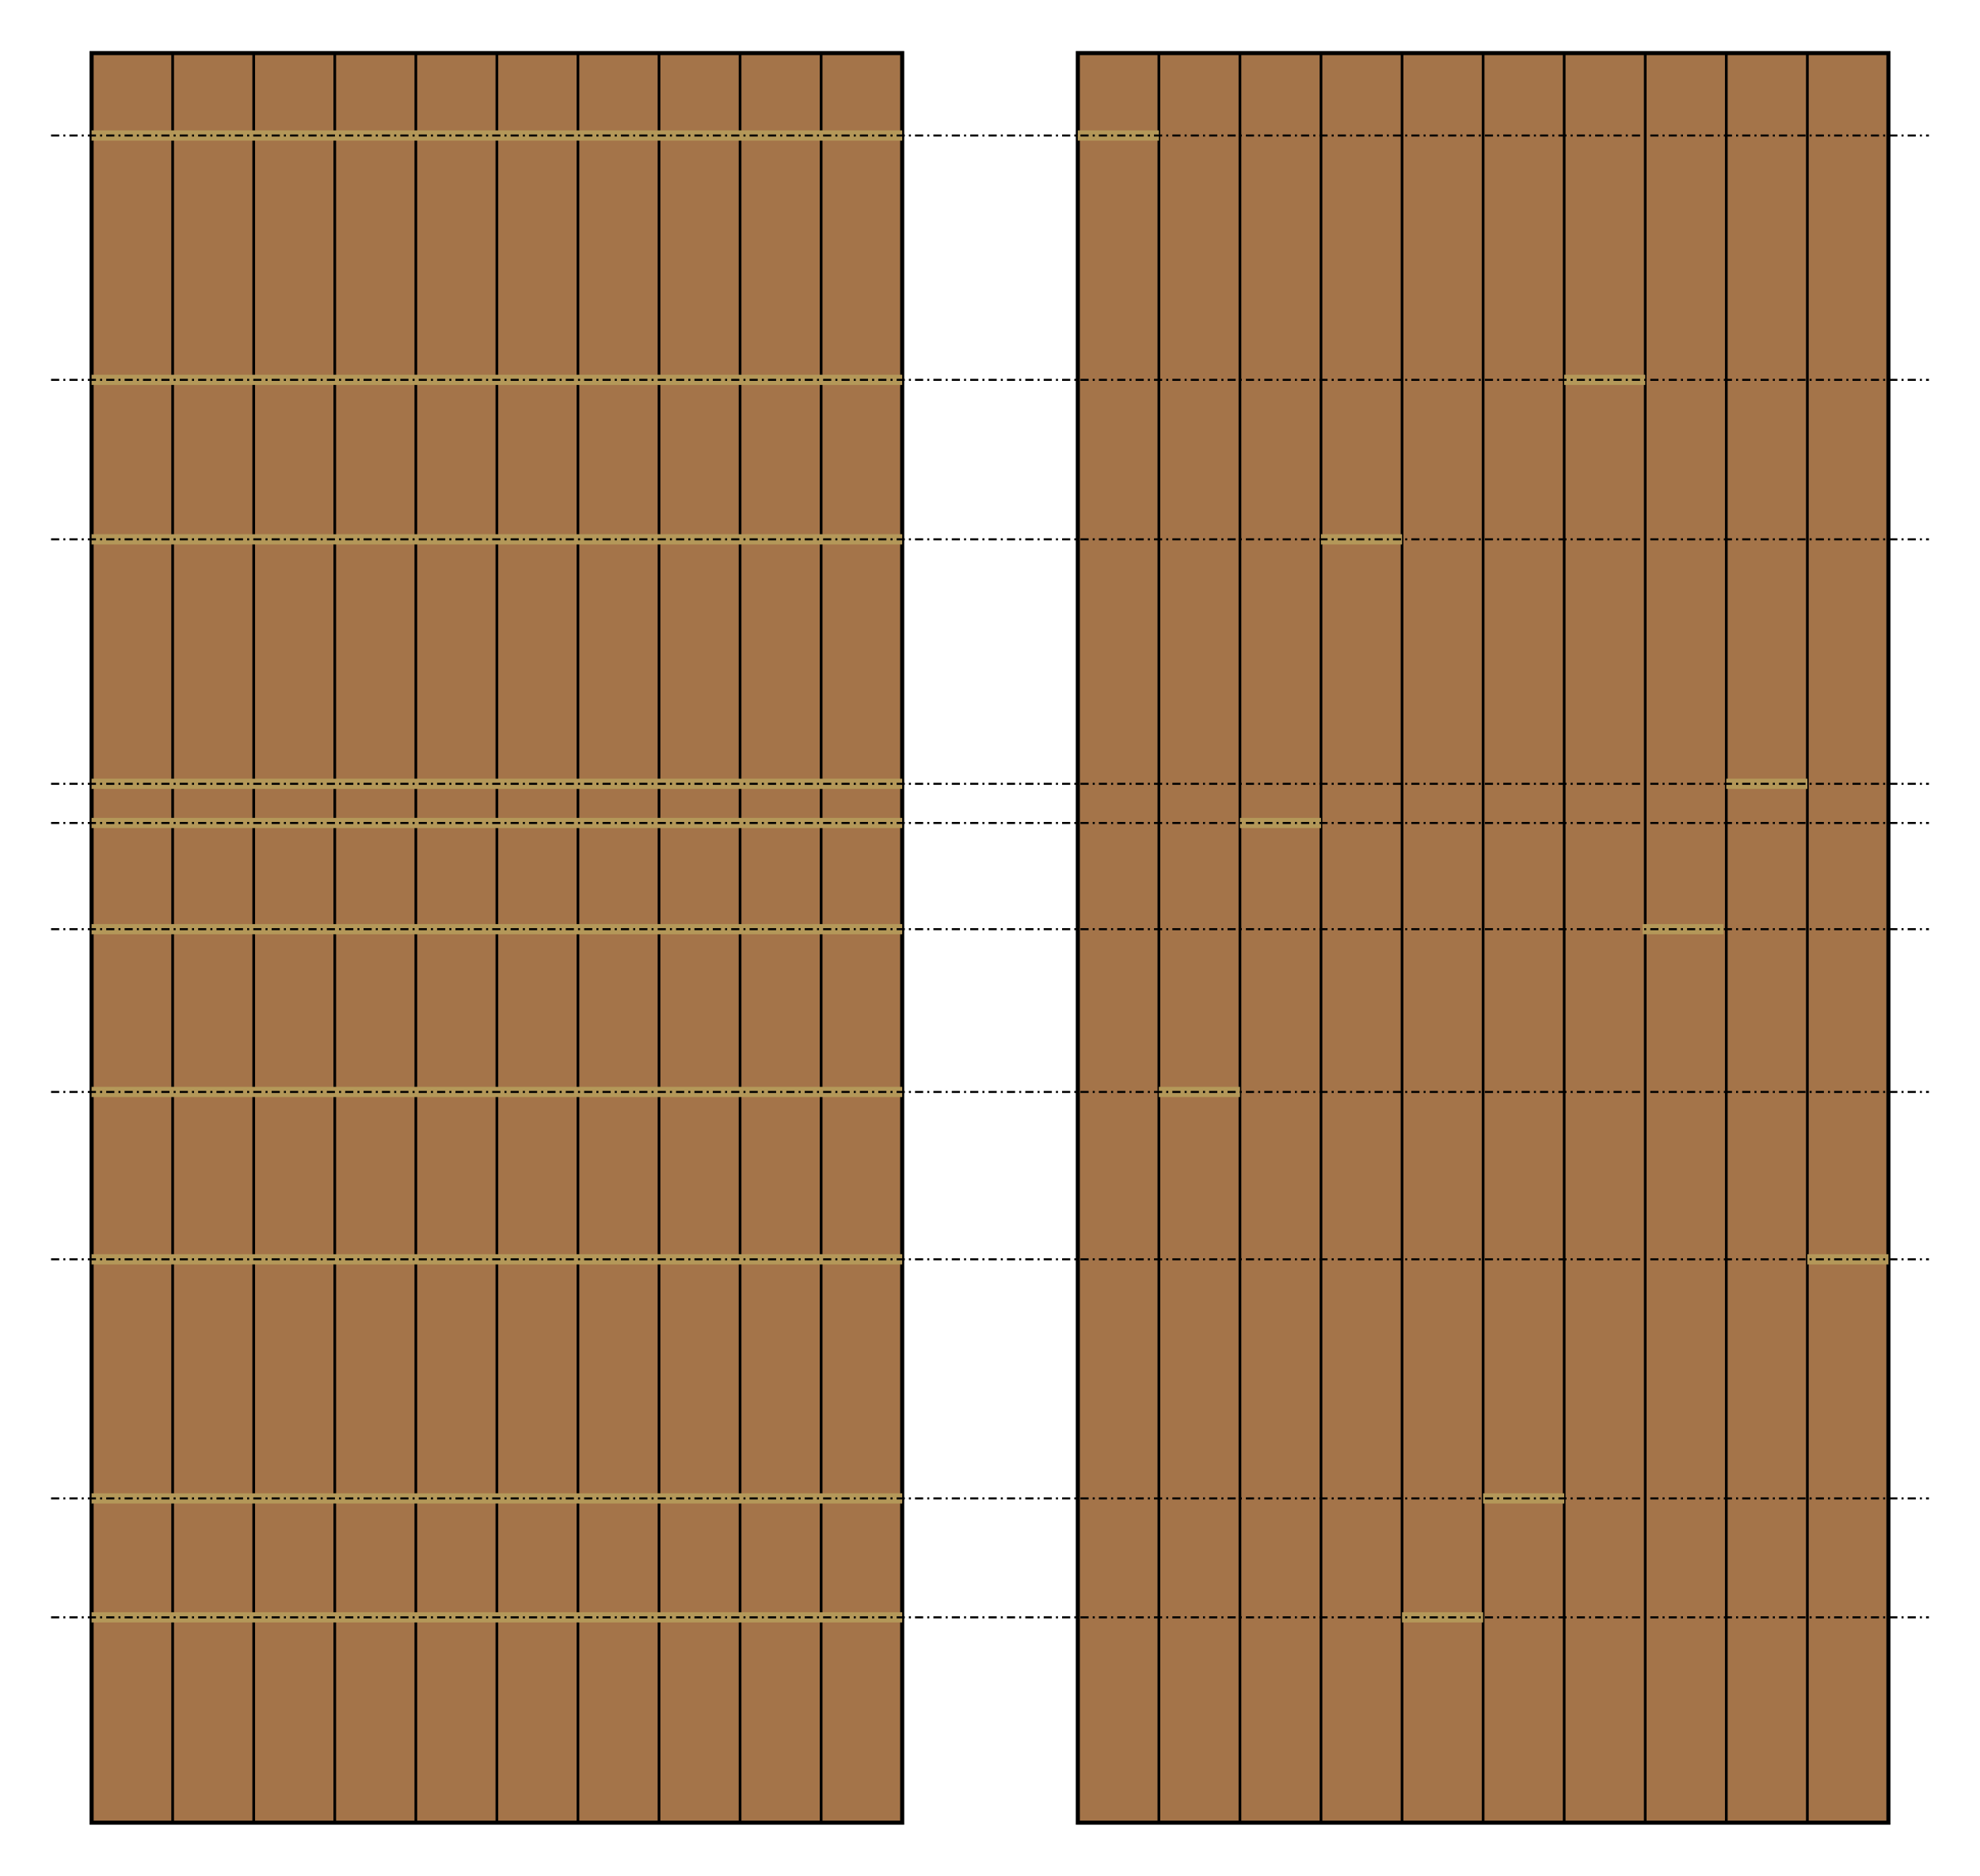
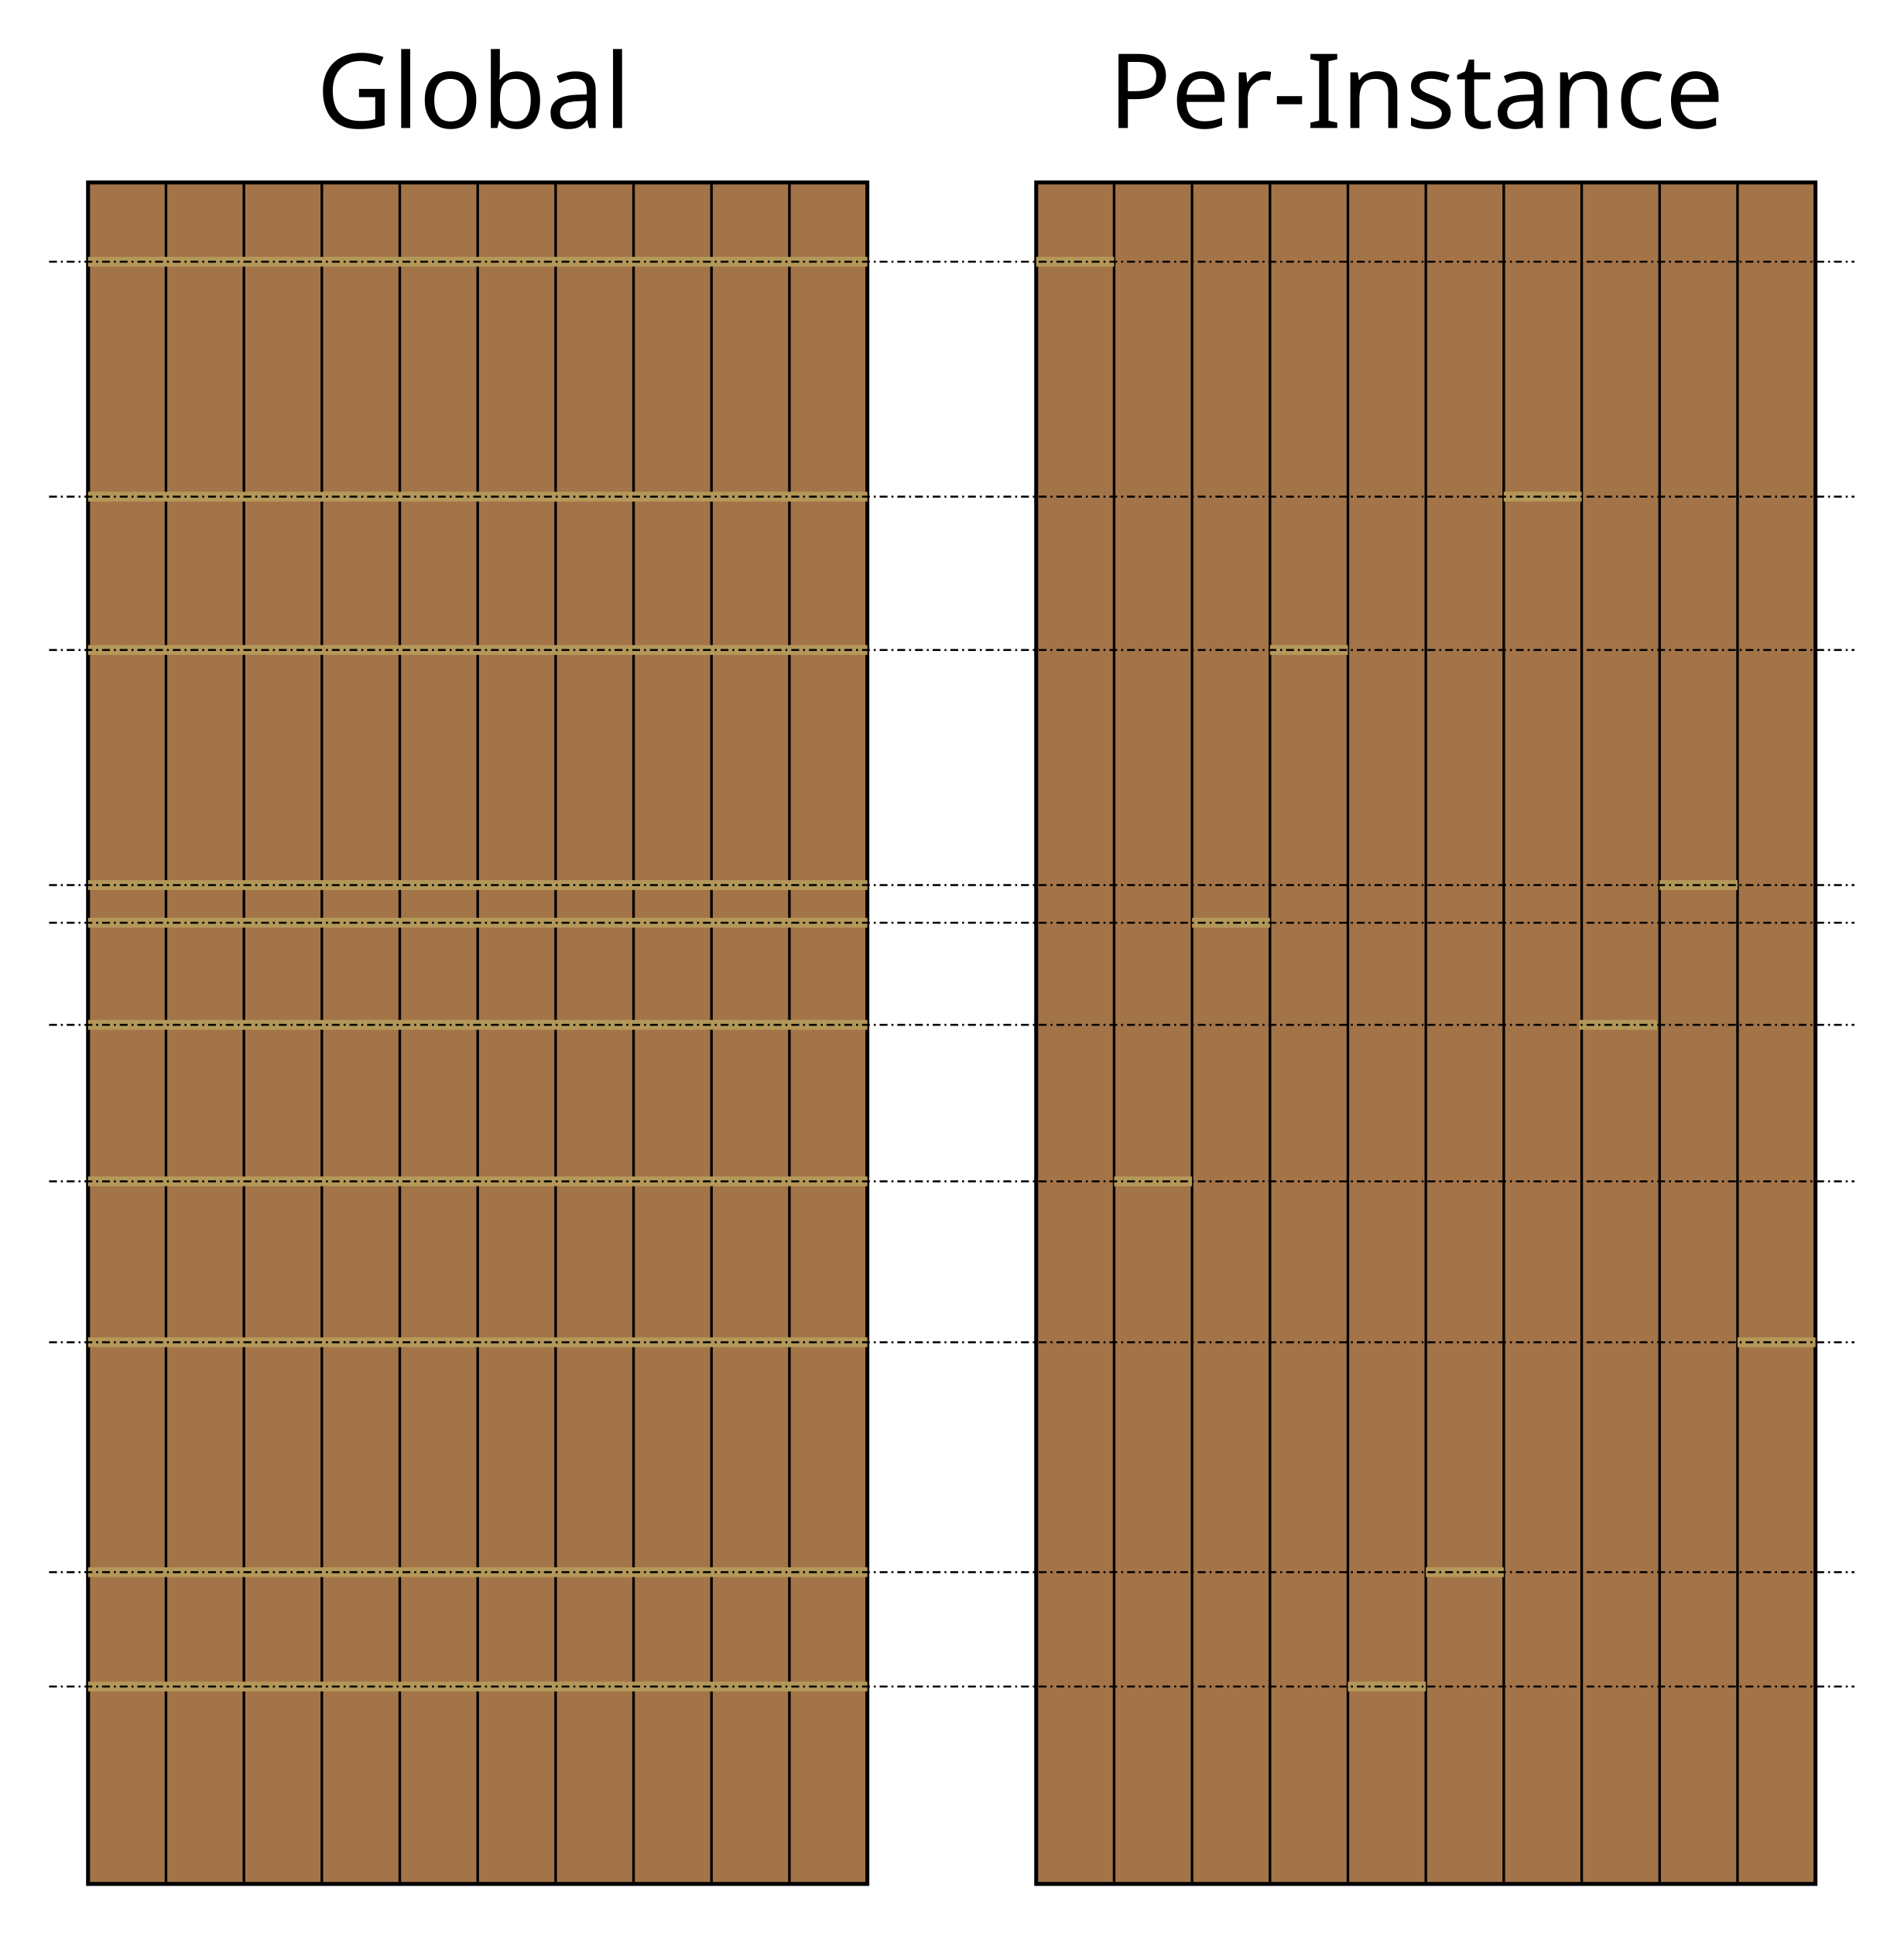
- <svg xmlns="http://www.w3.org/2000/svg" width="193.885mm" height="183.702mm" viewBox="0 0 193.885 183.702" version="1.1" id="svg8">
+ <svg xmlns="http://www.w3.org/2000/svg" width="193.885mm" height="197.088mm" viewBox="0 0 193.885 197.088" version="1.1" id="svg8">
  <defs id="defs2">
    <marker orient="auto" refY="0" refX="0" id="Arrow2Mstart" style="overflow:visible">
      <path id="path4960" style="fill:#5a5aff;fill-opacity:1;fill-rule:evenodd;stroke:#5a5aff;stroke-width:0.625;stroke-linejoin:round;stroke-opacity:1" d="M 8.719,4.034 -2.207,0.016 8.719,-4.002 c -1.745,2.372 -1.735,5.617 -6e-7,8.035 z" transform="scale(0.6)" />
    </marker>
    <marker orient="auto" refY="0" refX="0" id="marker32475" style="overflow:visible">
      <path id="path32473" style="fill:#5a5aff;fill-opacity:1;fill-rule:evenodd;stroke:#5a5aff;stroke-width:0.625;stroke-linejoin:round;stroke-opacity:1" d="M 8.719,4.034 -2.207,0.016 8.719,-4.002 c -1.745,2.372 -1.735,5.617 -6e-7,8.035 z" transform="matrix(1.1,0,0,1.1,1.1,0)" />
    </marker>
    <marker orient="auto" refY="0" refX="0" id="Arrow2Lstart" style="overflow:visible">
      <path id="path4954" style="fill:#5a5aff;fill-opacity:1;fill-rule:evenodd;stroke:#5a5aff;stroke-width:0.625;stroke-linejoin:round;stroke-opacity:1" d="M 8.719,4.034 -2.207,0.016 8.719,-4.002 c -1.745,2.372 -1.735,5.617 -6e-7,8.035 z" transform="matrix(1.1,0,0,1.1,1.1,0)" />
    </marker>
    <marker style="overflow:visible" id="marker32217" refX="0" refY="0" orient="auto">
      <path transform="scale(-0.6)" d="M 8.719,4.034 -2.207,0.016 8.719,-4.002 c -1.745,2.372 -1.735,5.617 -6e-7,8.035 z" style="fill:#5a5aff;fill-opacity:1;fill-rule:evenodd;stroke:#5a5aff;stroke-width:0.625;stroke-linejoin:round;stroke-opacity:1" id="path32215" />
    </marker>
    <marker orient="auto" refY="0" refX="0" id="Arrow2Mend" style="overflow:visible">
      <path id="path4963" style="fill:#5a5aff;fill-opacity:1;fill-rule:evenodd;stroke:#5a5aff;stroke-width:0.625;stroke-linejoin:round;stroke-opacity:1" d="M 8.719,4.034 -2.207,0.016 8.719,-4.002 c -1.745,2.372 -1.735,5.617 -6e-7,8.035 z" transform="scale(-0.6)" />
    </marker>
    <marker orient="auto" refY="0" refX="0" id="Arrow2Lend" style="overflow:visible">
      <path id="path4957" style="fill:#5a5a5a;fill-opacity:1;fill-rule:evenodd;stroke:#5a5a5a;stroke-width:0.625;stroke-linejoin:round;stroke-opacity:1" d="M 8.719,4.034 -2.207,0.016 8.719,-4.002 c -1.745,2.372 -1.735,5.617 -6e-7,8.035 z" transform="matrix(-1.1,0,0,-1.1,-1.1,0)" />
    </marker>
    <marker orient="auto" refY="0" refX="0" id="Arrow1Lend" style="overflow:visible">
      <path id="path4939" d="M 0,0 5,-5 -12.5,0 5,5 Z" style="fill:#5a5aff;fill-opacity:1;fill-rule:evenodd;stroke:#5a5aff;stroke-width:1pt;stroke-opacity:1" transform="matrix(-0.8,0,0,-0.8,-10,0)" />
    </marker>
    <marker orient="auto" refY="0" refX="0" id="Arrow1Lstart" style="overflow:visible">
      <path id="path5011" d="M 0,0 5,-5 -12.5,0 5,5 Z" style="fill:#5a5aff;fill-opacity:1;fill-rule:evenodd;stroke:#5a5aff;stroke-width:1pt;stroke-opacity:1" transform="matrix(0.8,0,0,0.8,10,0)" />
    </marker>
    <marker orient="auto" refY="0" refX="0" id="Arrow2Mend-7" style="overflow:visible">
      <path id="path4963-5" style="fill:#007b00;fill-opacity:1;fill-rule:evenodd;stroke:#007b00;stroke-width:0.625;stroke-linejoin:round;stroke-opacity:1" d="M 8.719,4.034 -2.207,0.016 8.719,-4.002 c -1.745,2.372 -1.735,5.617 -6e-7,8.035 z" transform="scale(-0.6)" />
    </marker>
    <marker orient="auto" refY="0" refX="0" id="Arrow2Mend-9" style="overflow:visible">
      <path id="path4963-8" style="fill:#5a5aff;fill-opacity:1;fill-rule:evenodd;stroke:#5a5aff;stroke-width:0.625;stroke-linejoin:round;stroke-opacity:1" d="M 8.719,4.034 -2.207,0.016 8.719,-4.002 c -1.745,2.372 -1.735,5.617 -6e-7,8.035 z" transform="scale(-0.6)" />
    </marker>
    <marker orient="auto" refY="0" refX="0" id="Arrow2Mend-9-2" style="overflow:visible">
      <path id="path4963-8-8" style="fill:#5a5aff;fill-opacity:1;fill-rule:evenodd;stroke:#5a5aff;stroke-width:0.625;stroke-linejoin:round;stroke-opacity:1" d="M 8.719,4.034 -2.207,0.016 8.719,-4.002 c -1.745,2.372 -1.735,5.617 -6e-7,8.035 z" transform="scale(-0.6)" />
    </marker>
    <marker orient="auto" refY="0" refX="0" id="Arrow2Mend-99" style="overflow:visible">
      <path id="path4963-6" style="fill:#007b00;fill-opacity:1;fill-rule:evenodd;stroke:#007b00;stroke-width:0.625;stroke-linejoin:round;stroke-opacity:1" d="M 8.719,4.034 -2.207,0.016 8.719,-4.002 c -1.745,2.372 -1.735,5.617 -6e-7,8.035 z" transform="scale(-0.6)" />
    </marker>
    <marker orient="auto" refY="0" refX="0" id="Arrow2Mend-7-2" style="overflow:visible">
      <path id="path4963-5-7" style="fill:#007b00;fill-opacity:1;fill-rule:evenodd;stroke:#007b00;stroke-width:0.625;stroke-linejoin:round;stroke-opacity:1" d="M 8.719,4.034 -2.207,0.016 8.719,-4.002 c -1.745,2.372 -1.735,5.617 -6e-7,8.035 z" transform="scale(-0.6)" />
    </marker>
    <marker orient="auto" refY="0" refX="0" id="Arrow2Mend-99-1" style="overflow:visible">
      <path id="path4963-6-3" style="fill:#000000;fill-opacity:1;fill-rule:evenodd;stroke:#000000;stroke-width:0.625;stroke-linejoin:round;stroke-opacity:1" d="M 8.719,4.034 -2.207,0.016 8.719,-4.002 c -1.745,2.372 -1.735,5.617 -6e-7,8.035 z" transform="scale(-0.6)" />
    </marker>
    <marker orient="auto" refY="0" refX="0" id="Arrow2Mend-99-1-1" style="overflow:visible">
      <path id="path4963-6-3-5" style="fill:#000000;fill-opacity:1;fill-rule:evenodd;stroke:#000000;stroke-width:0.625;stroke-linejoin:round;stroke-opacity:1" d="M 8.719,4.034 -2.207,0.016 8.719,-4.002 c -1.745,2.372 -1.735,5.617 -6e-7,8.035 z" transform="scale(-0.6)" />
    </marker>
    <marker orient="auto" refY="0" refX="0" id="Arrow2Mend-99-1-1-9" style="overflow:visible">
      <path id="path4963-6-3-5-1" style="fill:#000000;fill-opacity:1;fill-rule:evenodd;stroke:#000000;stroke-width:0.625;stroke-linejoin:round;stroke-opacity:1" d="M 8.719,4.034 -2.207,0.016 8.719,-4.002 c -1.745,2.372 -1.735,5.617 -6e-7,8.035 z" transform="scale(-0.6)" />
    </marker>
    <marker orient="auto" refY="0" refX="0" id="Arrow2Lend-7" style="overflow:visible">
      <path id="path4957-5" style="fill:#5a5a5a;fill-opacity:1;fill-rule:evenodd;stroke:#5a5a5a;stroke-width:0.625;stroke-linejoin:round;stroke-opacity:1" d="M 8.719,4.034 -2.207,0.016 8.719,-4.002 c -1.745,2.372 -1.735,5.617 -6e-7,8.035 z" transform="matrix(-1.1,0,0,-1.1,-1.1,0)" />
    </marker>
    <marker orient="auto" refY="0" refX="0" id="Arrow2Mend-99-1-4-4" style="overflow:visible">
      <path id="path4963-6-3-8-2" style="fill:#007b00;fill-opacity:1;fill-rule:evenodd;stroke:#007b00;stroke-width:0.625;stroke-linejoin:round;stroke-opacity:1" d="M 8.719,4.034 -2.207,0.016 8.719,-4.002 c -1.745,2.372 -1.735,5.617 -6e-7,8.035 z" transform="scale(-0.6)" />
    </marker>
    <marker orient="auto" refY="0" refX="0" id="Arrow2Mend-99-1-4-0" style="overflow:visible">
      <path id="path4963-6-3-8-5" style="fill:#5a5aff;fill-opacity:1;fill-rule:evenodd;stroke:#5a5aff;stroke-width:0.625;stroke-linejoin:round;stroke-opacity:1" d="M 8.719,4.034 -2.207,0.016 8.719,-4.002 c -1.745,2.372 -1.735,5.617 -6e-7,8.035 z" transform="scale(-0.6)" />
    </marker>
    <marker orient="auto" refY="0" refX="0" id="Arrow2Mend-99-1-3" style="overflow:visible">
      <path id="path4963-6-3-6" style="fill:#000000;fill-opacity:1;fill-rule:evenodd;stroke:#000000;stroke-width:0.625;stroke-linejoin:round;stroke-opacity:1" d="M 8.719,4.034 -2.207,0.016 8.719,-4.002 c -1.745,2.372 -1.735,5.617 -6e-7,8.035 z" transform="scale(-0.6)" />
    </marker>
    <marker orient="auto" refY="0" refX="0" id="Arrow2Mend-99-1-9" style="overflow:visible">
      <path id="path4963-6-3-3" style="fill:#000000;fill-opacity:1;fill-rule:evenodd;stroke:#000000;stroke-width:0.625;stroke-linejoin:round;stroke-opacity:1" d="M 8.719,4.034 -2.207,0.016 8.719,-4.002 c -1.745,2.372 -1.735,5.617 -6e-7,8.035 z" transform="scale(-0.6)" />
    </marker>
    <marker orient="auto" refY="0" refX="0" id="Arrow2Mend-99-1-3-1" style="overflow:visible">
      <path id="path4963-6-3-6-6" style="fill:#000000;fill-opacity:1;fill-rule:evenodd;stroke:#000000;stroke-width:0.625;stroke-linejoin:round;stroke-opacity:1" d="M 8.719,4.034 -2.207,0.016 8.719,-4.002 c -1.745,2.372 -1.735,5.617 -6e-7,8.035 z" transform="scale(-0.6)" />
    </marker>
    <marker orient="auto" refY="0" refX="0" id="Arrow2Mend-99-1-3-1-9" style="overflow:visible">
      <path id="path4963-6-3-6-6-9" style="fill:#000000;fill-opacity:1;fill-rule:evenodd;stroke:#000000;stroke-width:0.625;stroke-linejoin:round;stroke-opacity:1" d="M 8.719,4.034 -2.207,0.016 8.719,-4.002 c -1.745,2.372 -1.735,5.617 -6e-7,8.035 z" transform="scale(-0.6)" />
    </marker>
    <marker orient="auto" refY="0" refX="0" id="Arrow2Mend-99-1-3-1-9-1" style="overflow:visible">
      <path id="path4963-6-3-6-6-9-5" style="fill:#000000;fill-opacity:1;fill-rule:evenodd;stroke:#000000;stroke-width:0.625;stroke-linejoin:round;stroke-opacity:1" d="M 8.719,4.034 -2.207,0.016 8.719,-4.002 c -1.745,2.372 -1.735,5.617 -6e-7,8.035 z" transform="scale(-0.6)" />
    </marker>
    <marker orient="auto" refY="0" refX="0" id="Arrow2Mend-99-1-39" style="overflow:visible">
      <path id="path4963-6-3-7" style="fill:#000000;fill-opacity:1;fill-rule:evenodd;stroke:#000000;stroke-width:0.625;stroke-linejoin:round;stroke-opacity:1" d="M 8.719,4.034 -2.207,0.016 8.719,-4.002 c -1.745,2.372 -1.735,5.617 -6e-7,8.035 z" transform="scale(-0.6)" />
    </marker>
    <marker orient="auto" refY="0" refX="0" id="Arrow2Mend-99-1-36" style="overflow:visible">
      <path id="path4963-6-3-75" style="fill:#000000;fill-opacity:1;fill-rule:evenodd;stroke:#000000;stroke-width:0.625;stroke-linejoin:round;stroke-opacity:1" d="M 8.719,4.034 -2.207,0.016 8.719,-4.002 c -1.745,2.372 -1.735,5.617 -6e-7,8.035 z" transform="scale(-0.6)" />
    </marker>
    <marker orient="auto" refY="0" refX="0" id="Arrow2Mend-99-1-3-1-5" style="overflow:visible">
      <path id="path4963-6-3-6-6-6" style="fill:#000000;fill-opacity:1;fill-rule:evenodd;stroke:#000000;stroke-width:0.625;stroke-linejoin:round;stroke-opacity:1" d="M 8.719,4.034 -2.207,0.016 8.719,-4.002 c -1.745,2.372 -1.735,5.617 -6e-7,8.035 z" transform="scale(-0.6)" />
    </marker>
    <marker orient="auto" refY="0" refX="0" id="Arrow2Mend-99-1-3-1-5-9" style="overflow:visible">
      <path id="path4963-6-3-6-6-6-1" style="fill:#000000;fill-opacity:1;fill-rule:evenodd;stroke:#000000;stroke-width:0.625;stroke-linejoin:round;stroke-opacity:1" d="M 8.719,4.034 -2.207,0.016 8.719,-4.002 c -1.745,2.372 -1.735,5.617 -6e-7,8.035 z" transform="scale(-0.6)" />
    </marker>
    <marker orient="auto" refY="0" refX="0" id="Arrow2Mend-99-1-3-1-9-7" style="overflow:visible">
      <path id="path4963-6-3-6-6-9-0" style="fill:#000000;fill-opacity:1;fill-rule:evenodd;stroke:#000000;stroke-width:0.625;stroke-linejoin:round;stroke-opacity:1" d="M 8.719,4.034 -2.207,0.016 8.719,-4.002 c -1.745,2.372 -1.735,5.617 -6e-7,8.035 z" transform="scale(-0.6)" />
    </marker>
    <marker orient="auto" refY="0" refX="0" id="Arrow2Mend-99-1-3-1-9-7-1" style="overflow:visible">
      <path id="path4963-6-3-6-6-9-0-9" style="fill:#000000;fill-opacity:1;fill-rule:evenodd;stroke:#000000;stroke-width:0.625;stroke-linejoin:round;stroke-opacity:1" d="M 8.719,4.034 -2.207,0.016 8.719,-4.002 c -1.745,2.372 -1.735,5.617 -6e-7,8.035 z" transform="scale(-0.6)" />
    </marker>
    <marker orient="auto" refY="0" refX="0" id="Arrow2Mend-99-1-3-1-9-7-1-7" style="overflow:visible">
      <path id="path4963-6-3-6-6-9-0-9-8" style="fill:#000000;fill-opacity:1;fill-rule:evenodd;stroke:#000000;stroke-width:0.625;stroke-linejoin:round;stroke-opacity:1" d="M 8.719,4.034 -2.207,0.016 8.719,-4.002 c -1.745,2.372 -1.735,5.617 -6e-7,8.035 z" transform="scale(-0.6)" />
    </marker>
    <marker orient="auto" refY="0" refX="0" id="Arrow2Mend-99-1-5" style="overflow:visible">
      <path id="path4963-6-3-54" style="fill:#000000;fill-opacity:1;fill-rule:evenodd;stroke:#000000;stroke-width:0.625;stroke-linejoin:round;stroke-opacity:1" d="M 8.719,4.034 -2.207,0.016 8.719,-4.002 c -1.745,2.372 -1.735,5.617 -6e-7,8.035 z" transform="scale(-0.6)" />
    </marker>
    <marker orient="auto" refY="0" refX="0" id="Arrow2Mend-99-1-5-6" style="overflow:visible">
      <path id="path4963-6-3-54-5" style="fill:#000000;fill-opacity:1;fill-rule:evenodd;stroke:#000000;stroke-width:0.625;stroke-linejoin:round;stroke-opacity:1" d="M 8.719,4.034 -2.207,0.016 8.719,-4.002 c -1.745,2.372 -1.735,5.617 -6e-7,8.035 z" transform="scale(-0.6)" />
    </marker>
    <marker orient="auto" refY="0" refX="0" id="Arrow2Mend-99-1-3-1-9-7-1-1" style="overflow:visible">
      <path id="path4963-6-3-6-6-9-0-9-5" style="fill:#000000;fill-opacity:1;fill-rule:evenodd;stroke:#000000;stroke-width:0.625;stroke-linejoin:round;stroke-opacity:1" d="M 8.719,4.034 -2.207,0.016 8.719,-4.002 c -1.745,2.372 -1.735,5.617 -6e-7,8.035 z" transform="scale(-0.6)" />
    </marker>
    <marker orient="auto" refY="0" refX="0" id="Arrow2Mend-99-1-5-3" style="overflow:visible">
      <path id="path4963-6-3-54-6" style="fill:#000000;fill-opacity:1;fill-rule:evenodd;stroke:#000000;stroke-width:0.625;stroke-linejoin:round;stroke-opacity:1" d="M 8.719,4.034 -2.207,0.016 8.719,-4.002 c -1.745,2.372 -1.735,5.617 -6e-7,8.035 z" transform="scale(-0.6)" />
    </marker>
    <marker orient="auto" refY="0" refX="0" id="Arrow2Mend-99-1-5-6-7" style="overflow:visible">
      <path id="path4963-6-3-54-5-5" style="fill:#000000;fill-opacity:1;fill-rule:evenodd;stroke:#000000;stroke-width:0.625;stroke-linejoin:round;stroke-opacity:1" d="M 8.719,4.034 -2.207,0.016 8.719,-4.002 c -1.745,2.372 -1.735,5.617 -6e-7,8.035 z" transform="scale(-0.6)" />
    </marker>
    <marker orient="auto" refY="0" refX="0" id="Arrow2Mend-99-1-5-6-6" style="overflow:visible">
      <path id="path4963-6-3-54-5-2" style="fill:#000000;fill-opacity:1;fill-rule:evenodd;stroke:#000000;stroke-width:0.625;stroke-linejoin:round;stroke-opacity:1" d="M 8.719,4.034 -2.207,0.016 8.719,-4.002 c -1.745,2.372 -1.735,5.617 -6e-7,8.035 z" transform="scale(-0.6)" />
    </marker>
    <marker orient="auto" refY="0" refX="0" id="Arrow2Mend-99-1-5-9" style="overflow:visible">
      <path id="path4963-6-3-54-1" style="fill:#000000;fill-opacity:1;fill-rule:evenodd;stroke:#000000;stroke-width:0.625;stroke-linejoin:round;stroke-opacity:1" d="M 8.719,4.034 -2.207,0.016 8.719,-4.002 c -1.745,2.372 -1.735,5.617 -6e-7,8.035 z" transform="scale(-0.6)" />
    </marker>
    <marker orient="auto" refY="0" refX="0" id="Arrow2Mend-99-1-5-9-6" style="overflow:visible">
      <path id="path4963-6-3-54-1-2" style="fill:#000000;fill-opacity:1;fill-rule:evenodd;stroke:#000000;stroke-width:0.625;stroke-linejoin:round;stroke-opacity:1" d="M 8.719,4.034 -2.207,0.016 8.719,-4.002 c -1.745,2.372 -1.735,5.617 -6e-7,8.035 z" transform="scale(-0.6)" />
    </marker>
    <marker orient="auto" refY="0" refX="0" id="Arrow2Mend-99-1-5-6-6-9" style="overflow:visible">
      <path id="path4963-6-3-54-5-2-1" style="fill:#000000;fill-opacity:1;fill-rule:evenodd;stroke:#000000;stroke-width:0.625;stroke-linejoin:round;stroke-opacity:1" d="M 8.719,4.034 -2.207,0.016 8.719,-4.002 c -1.745,2.372 -1.735,5.617 -6e-7,8.035 z" transform="scale(-0.6)" />
    </marker>
    <marker orient="auto" refY="0" refX="0" id="Arrow2Mend-99-1-5-9-0" style="overflow:visible">
      <path id="path4963-6-3-54-1-9" style="fill:#000000;fill-opacity:1;fill-rule:evenodd;stroke:#000000;stroke-width:0.625;stroke-linejoin:round;stroke-opacity:1" d="M 8.719,4.034 -2.207,0.016 8.719,-4.002 c -1.745,2.372 -1.735,5.617 -6e-7,8.035 z" transform="scale(-0.6)" />
    </marker>
    <marker orient="auto" refY="0" refX="0" id="Arrow2Mend-99-1-5-6-6-3" style="overflow:visible">
      <path id="path4963-6-3-54-5-2-6" style="fill:#000000;fill-opacity:1;fill-rule:evenodd;stroke:#000000;stroke-width:0.625;stroke-linejoin:round;stroke-opacity:1" d="M 8.719,4.034 -2.207,0.016 8.719,-4.002 c -1.745,2.372 -1.735,5.617 -6e-7,8.035 z" transform="scale(-0.6)" />
    </marker>
  </defs>
-   <g id="layer1" transform="translate(-69.08334,135.5358)">
+   <g id="layer1" transform="translate(-69.08334,148.9217)">
    <text xml:space="preserve" style="font-style:normal;font-weight:normal;font-size:4.233px;line-height:1.25;font-family:sans-serif;fill:#000000;fill-opacity:1;stroke:none;stroke-width:0.265" x="191.708" y="81.066" id="text36678-0">
      <tspan id="tspan36676-6" x="191.708" y="81.066" style="font-style:normal;font-variant:normal;font-weight:normal;font-stretch:normal;font-size:4.233px;font-family:'Liberation Sans';-inkscape-font-specification:'Liberation Sans';stroke-width:0.265" />
    </text>
    <text xml:space="preserve" style="font-style:italic;font-variant:normal;font-weight:normal;font-stretch:normal;font-size:4.233px;line-height:1.25;font-family:sans-serif;-inkscape-font-specification:'sans-serif Italic';fill:#000000;fill-opacity:1;stroke:none;stroke-width:0.265" x="189.862" y="95.402" id="text43750-0">
      <tspan id="tspan43748-4" x="189.862" y="95.402" style="font-style:normal;font-variant:normal;font-weight:normal;font-stretch:normal;font-size:4.233px;font-family:sans-serif;-inkscape-font-specification:'sans-serif Italic';stroke-width:0.265" />
    </text>
    <text xml:space="preserve" style="font-style:normal;font-weight:normal;font-size:10.583px;line-height:1.25;font-family:sans-serif;letter-spacing:0px;word-spacing:0px;fill:#000000;fill-opacity:1;stroke:none;stroke-width:0.265" x="117.74" y="-126.367" id="text4090">
      <tspan id="tspan4088" style="stroke-width:0.265" x="117.74" y="-126.367" />
    </text>
    <g id="g7187" transform="translate(-7.937496,-11.90625)">
      <rect style="fill:#a47449;fill-opacity:1;stroke:#000000;stroke-width:0.4;stroke-miterlimit:4;stroke-dasharray:none;stroke-opacity:1" id="rect12016-4-2-0-7-9" width="79.375" height="173.302" x="85.99" y="-118.43" ry="0" />
      <path style="fill:none;stroke:#000000;stroke-width:0.265;stroke-linecap:butt;stroke-linejoin:miter;stroke-miterlimit:4;stroke-dasharray:none;stroke-opacity:1" d="M 93.927,-118.429 V 54.873" id="path6163" />
      <path style="fill:none;stroke:#000000;stroke-width:0.265;stroke-linecap:butt;stroke-linejoin:miter;stroke-miterlimit:4;stroke-dasharray:none;stroke-opacity:1" d="M 101.865,-118.429 V 54.873" id="path6163-3" />
      <path style="fill:none;stroke:#000000;stroke-width:0.265;stroke-linecap:butt;stroke-linejoin:miter;stroke-miterlimit:4;stroke-dasharray:none;stroke-opacity:1" d="M 109.802,-118.429 V 54.873" id="path6163-6" />
      <path style="fill:none;stroke:#000000;stroke-width:0.265;stroke-linecap:butt;stroke-linejoin:miter;stroke-miterlimit:4;stroke-dasharray:none;stroke-opacity:1" d="M 117.74,-118.429 V 54.873" id="path6163-3-7" />
      <path style="fill:none;stroke:#000000;stroke-width:0.265;stroke-linecap:butt;stroke-linejoin:miter;stroke-miterlimit:4;stroke-dasharray:none;stroke-opacity:1" d="M 125.677,-118.429 V 54.873" id="path6163-5" />
      <path style="fill:none;stroke:#000000;stroke-width:0.265;stroke-linecap:butt;stroke-linejoin:miter;stroke-miterlimit:4;stroke-dasharray:none;stroke-opacity:1" d="M 133.615,-118.429 V 54.873" id="path6163-3-3" />
      <path style="fill:none;stroke:#000000;stroke-width:0.265;stroke-linecap:butt;stroke-linejoin:miter;stroke-miterlimit:4;stroke-dasharray:none;stroke-opacity:1" d="M 141.552,-118.429 V 54.873" id="path6163-6-5" />
      <path style="fill:none;stroke:#000000;stroke-width:0.265;stroke-linecap:butt;stroke-linejoin:miter;stroke-miterlimit:4;stroke-dasharray:none;stroke-opacity:1" d="M 149.49,-118.429 V 54.873" id="path6163-3-7-6" />
      <path style="fill:none;stroke:#000000;stroke-width:0.265;stroke-linecap:butt;stroke-linejoin:miter;stroke-miterlimit:4;stroke-dasharray:none;stroke-opacity:1" d="M 157.427,-118.429 V 54.873" id="path6163-3-7-6-2" />
    </g>
    <g id="g7187-9" transform="translate(88.63542,-11.90625)">
      <rect style="fill:#a47449;fill-opacity:1;stroke:#000000;stroke-width:0.4;stroke-miterlimit:4;stroke-dasharray:none;stroke-opacity:1" id="rect12016-4-2-0-7-9-1" width="79.375" height="173.302" x="85.99" y="-118.43" ry="0" />
      <path style="fill:none;stroke:#000000;stroke-width:0.265;stroke-linecap:butt;stroke-linejoin:miter;stroke-miterlimit:4;stroke-dasharray:none;stroke-opacity:1" d="M 93.927,-118.429 V 54.873" id="path6163-2" />
      <path style="fill:none;stroke:#000000;stroke-width:0.265;stroke-linecap:butt;stroke-linejoin:miter;stroke-miterlimit:4;stroke-dasharray:none;stroke-opacity:1" d="M 101.865,-118.429 V 54.873" id="path6163-3-70" />
      <path style="fill:none;stroke:#000000;stroke-width:0.265;stroke-linecap:butt;stroke-linejoin:miter;stroke-miterlimit:4;stroke-dasharray:none;stroke-opacity:1" d="M 109.802,-118.429 V 54.873" id="path6163-6-9" />
      <path style="fill:none;stroke:#000000;stroke-width:0.265;stroke-linecap:butt;stroke-linejoin:miter;stroke-miterlimit:4;stroke-dasharray:none;stroke-opacity:1" d="M 117.74,-118.429 V 54.873" id="path6163-3-7-3" />
      <path style="fill:none;stroke:#000000;stroke-width:0.265;stroke-linecap:butt;stroke-linejoin:miter;stroke-miterlimit:4;stroke-dasharray:none;stroke-opacity:1" d="M 125.677,-118.429 V 54.873" id="path6163-5-6" />
      <path style="fill:none;stroke:#000000;stroke-width:0.265;stroke-linecap:butt;stroke-linejoin:miter;stroke-miterlimit:4;stroke-dasharray:none;stroke-opacity:1" d="M 133.615,-118.429 V 54.873" id="path6163-3-3-0" />
      <path style="fill:none;stroke:#000000;stroke-width:0.265;stroke-linecap:butt;stroke-linejoin:miter;stroke-miterlimit:4;stroke-dasharray:none;stroke-opacity:1" d="M 141.552,-118.429 V 54.873" id="path6163-6-5-6" />
      <path style="fill:none;stroke:#000000;stroke-width:0.265;stroke-linecap:butt;stroke-linejoin:miter;stroke-miterlimit:4;stroke-dasharray:none;stroke-opacity:1" d="M 149.49,-118.429 V 54.873" id="path6163-3-7-6-26" />
      <path style="fill:none;stroke:#000000;stroke-width:0.265;stroke-linecap:butt;stroke-linejoin:miter;stroke-miterlimit:4;stroke-dasharray:none;stroke-opacity:1" d="M 157.427,-118.429 V 54.873" id="path6163-3-7-6-2-1" />
    </g>
    <g id="g8110">
      <path style="fill:none;stroke:#b49859;stroke-width:1;stroke-linecap:butt;stroke-linejoin:miter;stroke-miterlimit:4;stroke-dasharray:none;stroke-opacity:1" d="M 78.052,-122.266 H 157.427" id="path7676" />
      <path style="fill:none;stroke:#b49859;stroke-width:1;stroke-linecap:butt;stroke-linejoin:miter;stroke-miterlimit:4;stroke-dasharray:none;stroke-opacity:1" d="m 174.625,-122.266 h 7.938" id="path7676-50" />
      <path style="fill:none;stroke:#000000;stroke-width:0.2;stroke-linecap:butt;stroke-linejoin:miter;stroke-miterlimit:4;stroke-dasharray:0.8, 0.4, 0.2, 0.4;stroke-dashoffset:0;stroke-opacity:1" d="M 74.083,-122.266 H 257.969" id="path7309-2" />
    </g>
-     <g id="g8086">
-       <path style="fill:none;stroke:#b49859;stroke-width:1;stroke-linecap:butt;stroke-linejoin:miter;stroke-miterlimit:4;stroke-dasharray:none;stroke-opacity:1" d="M 78.052,22.858 H 157.427" id="path7676-97" />
-       <path style="fill:none;stroke:#b49859;stroke-width:1;stroke-linecap:butt;stroke-linejoin:miter;stroke-miterlimit:4;stroke-dasharray:none;stroke-opacity:1" d="m 206.375,22.858 h 7.938" id="path7676-50-5" />
-       <path style="fill:none;stroke:#000000;stroke-width:0.2;stroke-linecap:butt;stroke-linejoin:miter;stroke-miterlimit:4;stroke-dasharray:0.8, 0.4, 0.2, 0.4;stroke-dashoffset:0;stroke-opacity:1" d="M 74.083,22.858 H 257.969" id="path7309-8-9" />
-     </g>
+     <path style="fill:none;stroke:#b49859;stroke-width:1;stroke-linecap:butt;stroke-linejoin:miter;stroke-miterlimit:4;stroke-dasharray:none;stroke-opacity:1" d="M 78.052,22.858 H 157.427" id="path7676-97" />
+     <path style="fill:none;stroke:#b49859;stroke-width:1;stroke-linecap:butt;stroke-linejoin:miter;stroke-miterlimit:4;stroke-dasharray:none;stroke-opacity:1" d="m 206.375,22.858 h 7.938" id="path7676-50-5" />
+     <path style="fill:none;stroke:#000000;stroke-width:0.2;stroke-linecap:butt;stroke-linejoin:miter;stroke-miterlimit:4;stroke-dasharray:0.8, 0.4, 0.2, 0.4;stroke-dashoffset:0;stroke-opacity:1" d="M 74.083,22.858 H 257.969" id="path7309-8-9" />
+     <text xml:space="preserve" style="font-style:normal;font-weight:normal;font-size:10.583px;line-height:1.25;font-family:sans-serif;letter-spacing:0px;word-spacing:0px;fill:#000000;fill-opacity:1;stroke:none;stroke-width:0.265" x="101.335" y="-135.881" id="text2010">
+       <tspan id="tspan2008" style="stroke-width:0.265" x="101.335" y="-135.881">Global</tspan>
+     </text>
+     <text xml:space="preserve" style="font-style:normal;font-weight:normal;font-size:10.583px;line-height:1.25;font-family:sans-serif;letter-spacing:0px;word-spacing:0px;fill:#000000;fill-opacity:1;stroke:none;stroke-width:0.265" x="181.982" y="-135.881" id="text2010-2">
+       <tspan id="tspan2008-9" style="stroke-width:0.265" x="181.982" y="-135.881">Per-Instance</tspan>
+     </text>
    <g id="g8090">
      <path style="fill:none;stroke:#b49859;stroke-width:1;stroke-linecap:butt;stroke-linejoin:miter;stroke-miterlimit:4;stroke-dasharray:none;stroke-opacity:1" d="M 78.052,-28.596 H 157.427" id="path7676-28" />
      <path style="fill:none;stroke:#b49859;stroke-width:1;stroke-linecap:butt;stroke-linejoin:miter;stroke-miterlimit:4;stroke-dasharray:none;stroke-opacity:1" d="m 182.563,-28.596 h 7.938" id="path7676-50-2" />
      <path style="fill:none;stroke:#000000;stroke-width:0.2;stroke-linecap:butt;stroke-linejoin:miter;stroke-miterlimit:4;stroke-dasharray:0.8, 0.4, 0.2, 0.4;stroke-dashoffset:0;stroke-opacity:1" d="M 74.083,-28.596 H 257.969" id="path7309-7" />
    </g>
    <g id="g8106">
      <path style="fill:none;stroke:#b49859;stroke-width:1;stroke-linecap:butt;stroke-linejoin:miter;stroke-miterlimit:4;stroke-dasharray:none;stroke-opacity:1" d="M 78.052,-98.336 H 157.427" id="path7676-7" />
      <path style="fill:none;stroke:#b49859;stroke-width:1;stroke-linecap:butt;stroke-linejoin:miter;stroke-miterlimit:4;stroke-dasharray:none;stroke-opacity:1" d="m 222.25,-98.336 h 7.938" id="path7676-50-3" />
      <path style="fill:none;stroke:#000000;stroke-width:0.2;stroke-linecap:butt;stroke-linejoin:miter;stroke-miterlimit:4;stroke-dasharray:0.8, 0.4, 0.2, 0.4;stroke-dashoffset:0;stroke-opacity:1" d="M 74.083,-98.336 H 257.969" id="path7309-7-0" />
      <path style="fill:none;stroke:#b49859;stroke-width:1;stroke-linecap:butt;stroke-linejoin:miter;stroke-miterlimit:4;stroke-dasharray:none;stroke-opacity:1" d="m 198.438,-82.718 h 7.938" id="path7676-50-6" />
    </g>
    <g id="g8102-1" transform="translate(3e-6,27.78126)">
      <path style="fill:none;stroke:#b49859;stroke-width:1;stroke-linecap:butt;stroke-linejoin:miter;stroke-miterlimit:4;stroke-dasharray:none;stroke-opacity:1" d="M 78.052,-82.718 H 157.427" id="path7676-5-2" />
      <path style="fill:none;stroke:#b49859;stroke-width:1;stroke-linecap:butt;stroke-linejoin:miter;stroke-miterlimit:4;stroke-dasharray:none;stroke-opacity:1" d="m 190.5,-82.718 h 7.938" id="path7676-50-0" />
      <path style="fill:none;stroke:#000000;stroke-width:0.2;stroke-linecap:butt;stroke-linejoin:miter;stroke-miterlimit:4;stroke-dasharray:0.8, 0.4, 0.2, 0.4;stroke-dashoffset:0;stroke-opacity:1" d="M 74.083,-82.718 H 257.969" id="path7309-9" />
    </g>
    <g id="g8102-3" transform="translate(3e-6,70.90835)">
      <path style="fill:none;stroke:#b49859;stroke-width:1;stroke-linecap:butt;stroke-linejoin:miter;stroke-miterlimit:4;stroke-dasharray:none;stroke-opacity:1" d="M 78.052,-83.115 H 157.427" id="path7676-5-1" />
      <path style="fill:none;stroke:#b49859;stroke-width:1;stroke-linecap:butt;stroke-linejoin:miter;stroke-miterlimit:4;stroke-dasharray:none;stroke-opacity:1" d="m 246.063,-83.115 h 7.938" id="path7676-50-06" />
      <path style="fill:none;stroke:#000000;stroke-width:0.2;stroke-linecap:butt;stroke-linejoin:miter;stroke-miterlimit:4;stroke-dasharray:0.8, 0.4, 0.2, 0.4;stroke-dashoffset:0;stroke-opacity:1" d="M 74.083,-83.115 H 257.969" id="path7309-94" />
    </g>
    <g id="g8102-7" transform="translate(1.2291392e-7,93.92708)">
      <path style="fill:none;stroke:#b49859;stroke-width:1;stroke-linecap:butt;stroke-linejoin:miter;stroke-miterlimit:4;stroke-dasharray:none;stroke-opacity:1" d="M 78.052,-82.718 H 157.427" id="path7676-5-8" />
      <path style="fill:none;stroke:#b49859;stroke-width:1;stroke-linecap:butt;stroke-linejoin:miter;stroke-miterlimit:4;stroke-dasharray:none;stroke-opacity:1" d="m 214.313,-82.718 h 7.938" id="path7676-50-15" />
      <path style="fill:none;stroke:#000000;stroke-width:0.2;stroke-linecap:butt;stroke-linejoin:miter;stroke-miterlimit:4;stroke-dasharray:0.8, 0.4, 0.2, 0.4;stroke-dashoffset:0;stroke-opacity:1" d="M 74.083,-82.718 H 257.969" id="path7309-4" />
    </g>
    <g id="g8102" transform="translate(0,0.0072475)">
      <path style="fill:none;stroke:#b49859;stroke-width:1;stroke-linecap:butt;stroke-linejoin:miter;stroke-miterlimit:4;stroke-dasharray:none;stroke-opacity:1" d="M 78.052,-82.725 H 157.427" id="path7676-5" />
      <path style="fill:none;stroke:#000000;stroke-width:0.2;stroke-linecap:butt;stroke-linejoin:miter;stroke-miterlimit:4;stroke-dasharray:0.8, 0.4, 0.2, 0.4;stroke-dashoffset:0;stroke-opacity:1" d="M 74.083,-82.725 H 257.969" id="path7309" />
    </g>
    <path style="fill:none;stroke:#b49859;stroke-width:1;stroke-linecap:butt;stroke-linejoin:miter;stroke-miterlimit:4;stroke-dasharray:none;stroke-opacity:1" d="m 238.125,-58.773 h 7.938" id="path7676-50-1" />
    <g id="g8098" transform="translate(0,-0.1249985)">
      <path style="fill:none;stroke:#b49859;stroke-width:1;stroke-linecap:butt;stroke-linejoin:miter;stroke-miterlimit:4;stroke-dasharray:none;stroke-opacity:1" d="M 78.052,-58.648 H 157.427" id="path7676-9" />
      <path style="fill:none;stroke:#000000;stroke-width:0.2;stroke-linecap:butt;stroke-linejoin:miter;stroke-miterlimit:4;stroke-dasharray:0.8, 0.4, 0.2, 0.4;stroke-dashoffset:0;stroke-opacity:1" d="M 74.083,-58.648 H 257.969" id="path7309-8" />
    </g>
    <g id="g8480">
      <path style="fill:none;stroke:#b49859;stroke-width:1;stroke-linecap:butt;stroke-linejoin:miter;stroke-miterlimit:4;stroke-dasharray:none;stroke-opacity:1" d="M 78.052,-44.537 H 157.427" id="path7676-2" />
      <path style="fill:none;stroke:#b49859;stroke-width:1;stroke-linecap:butt;stroke-linejoin:miter;stroke-miterlimit:4;stroke-dasharray:none;stroke-opacity:1" d="m 229.923,-44.537 h 7.938" id="path7676-50-63" />
      <path style="fill:none;stroke:#000000;stroke-width:0.2;stroke-linecap:butt;stroke-linejoin:miter;stroke-miterlimit:4;stroke-dasharray:0.8, 0.4, 0.2, 0.4;stroke-dashoffset:0;stroke-opacity:1" d="M 74.083,-44.537 H 257.969" id="path7309-8-9-2" />
    </g>
  </g>
</svg>
